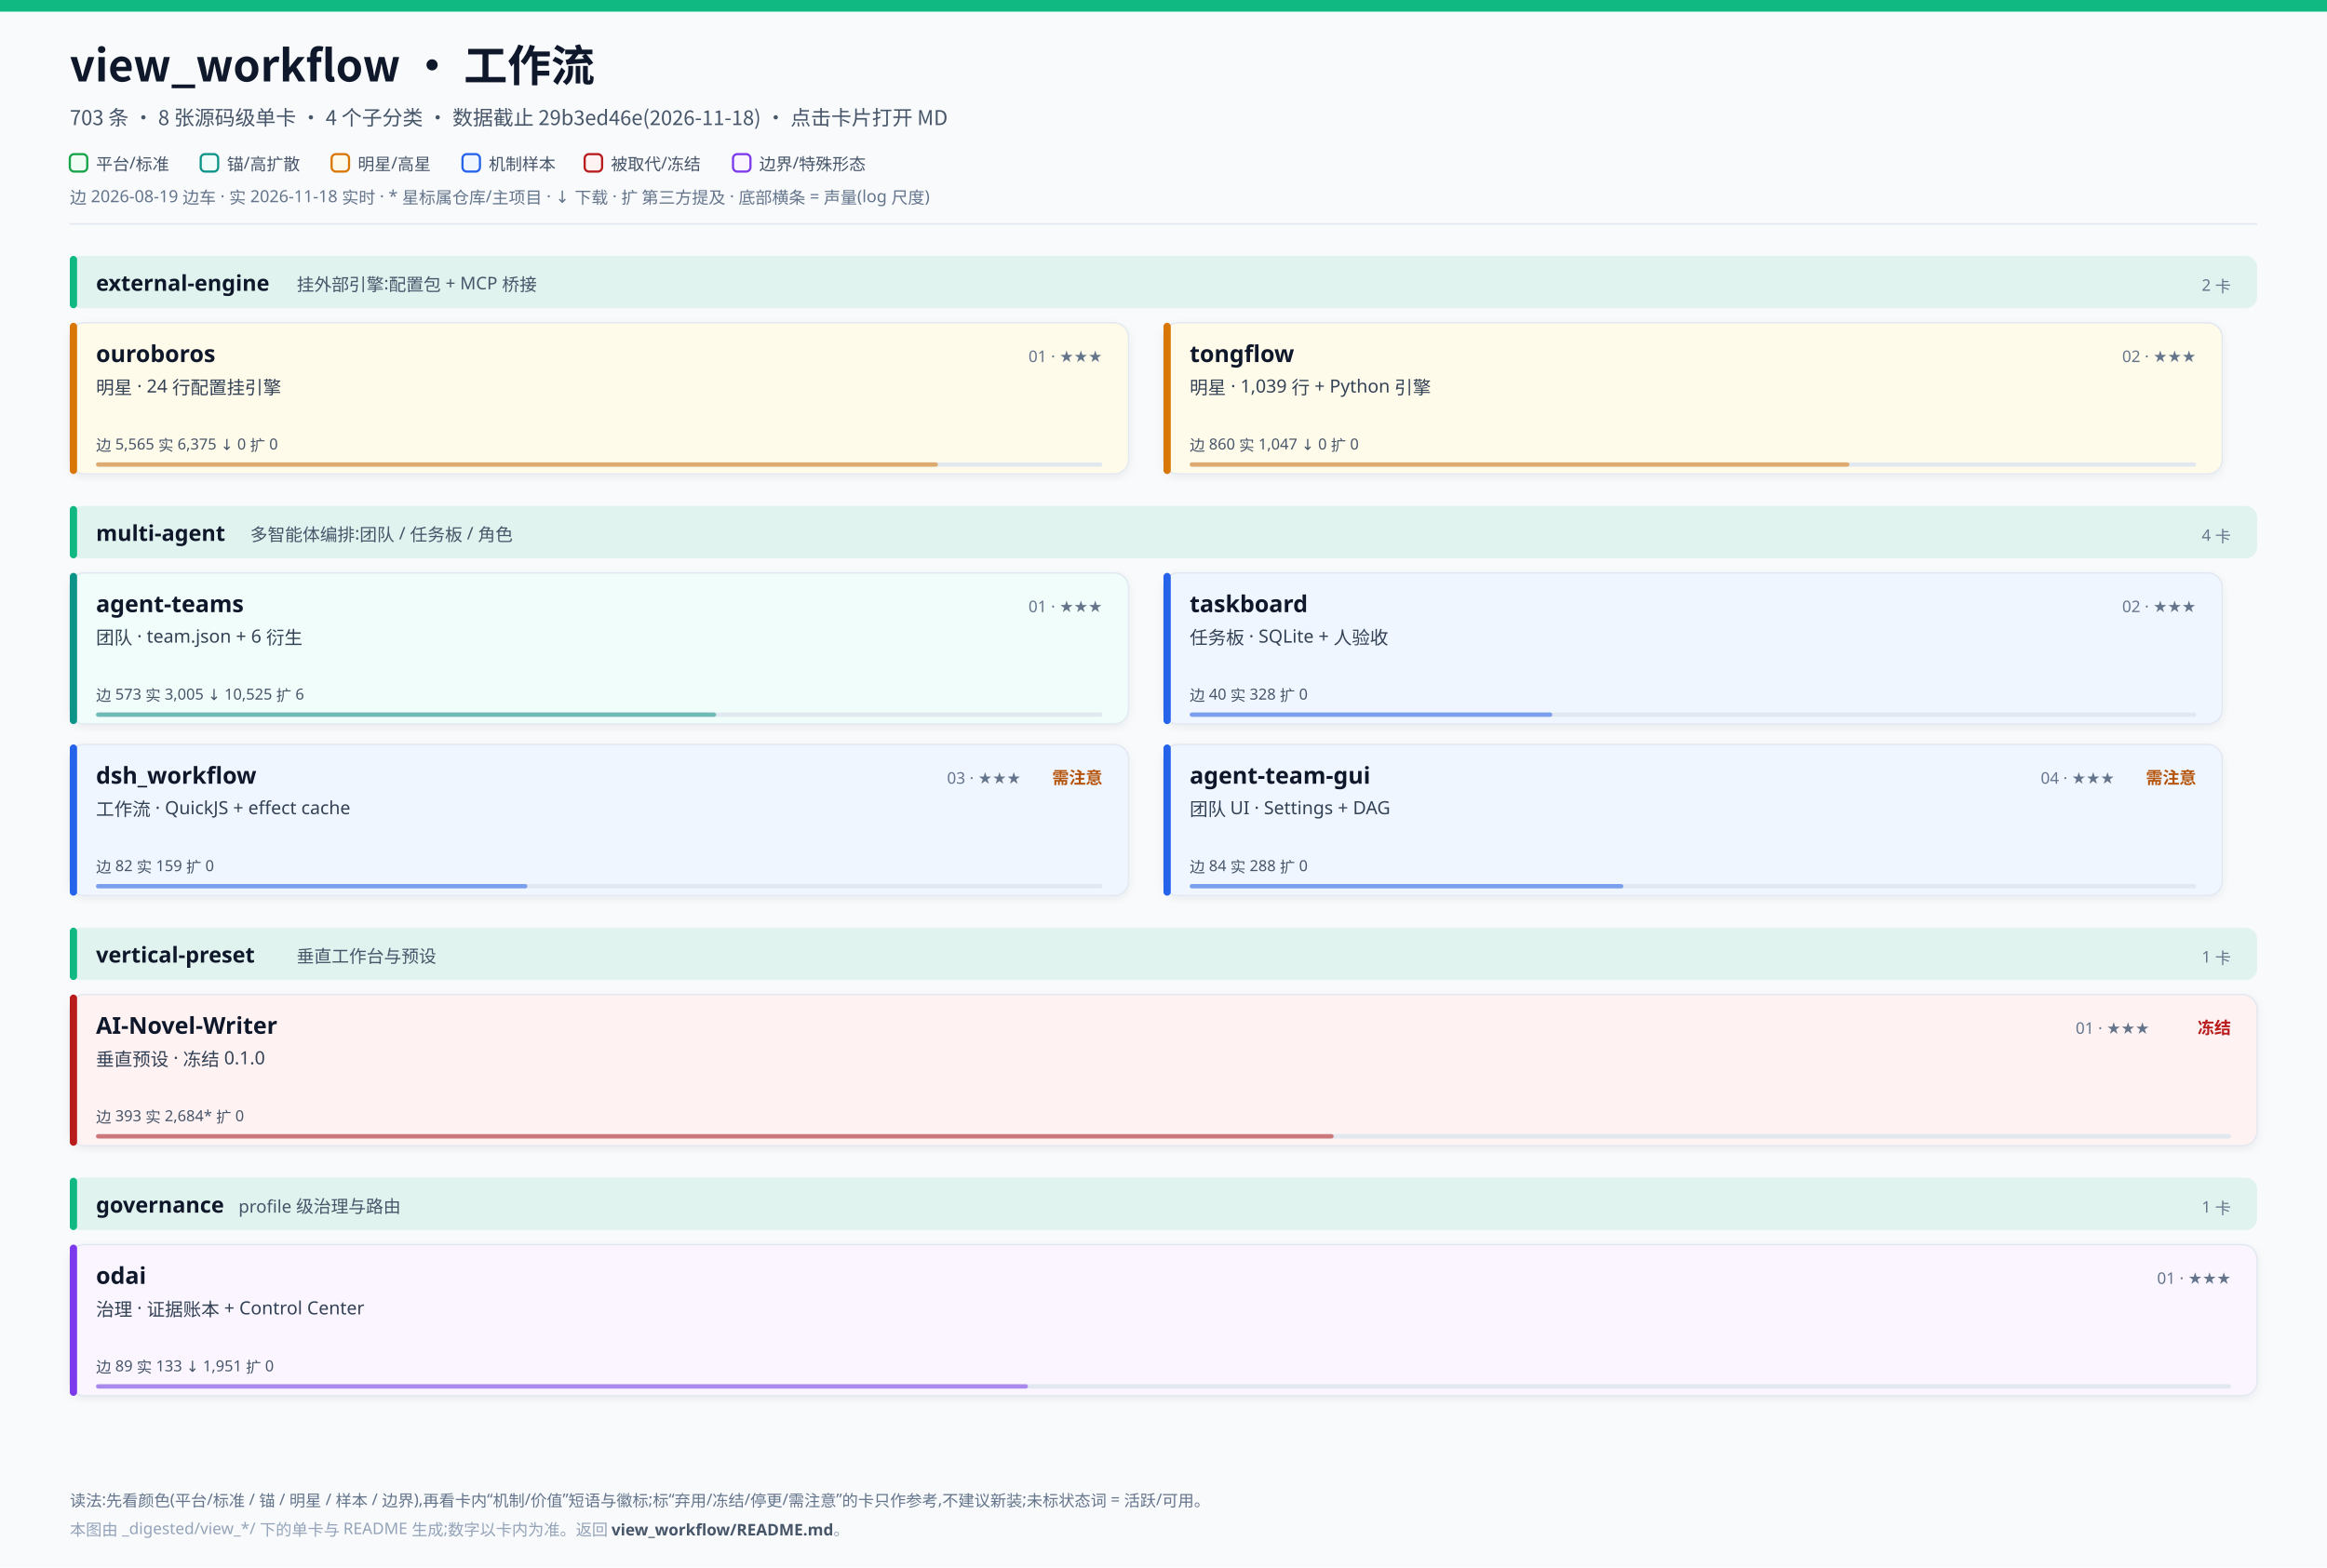
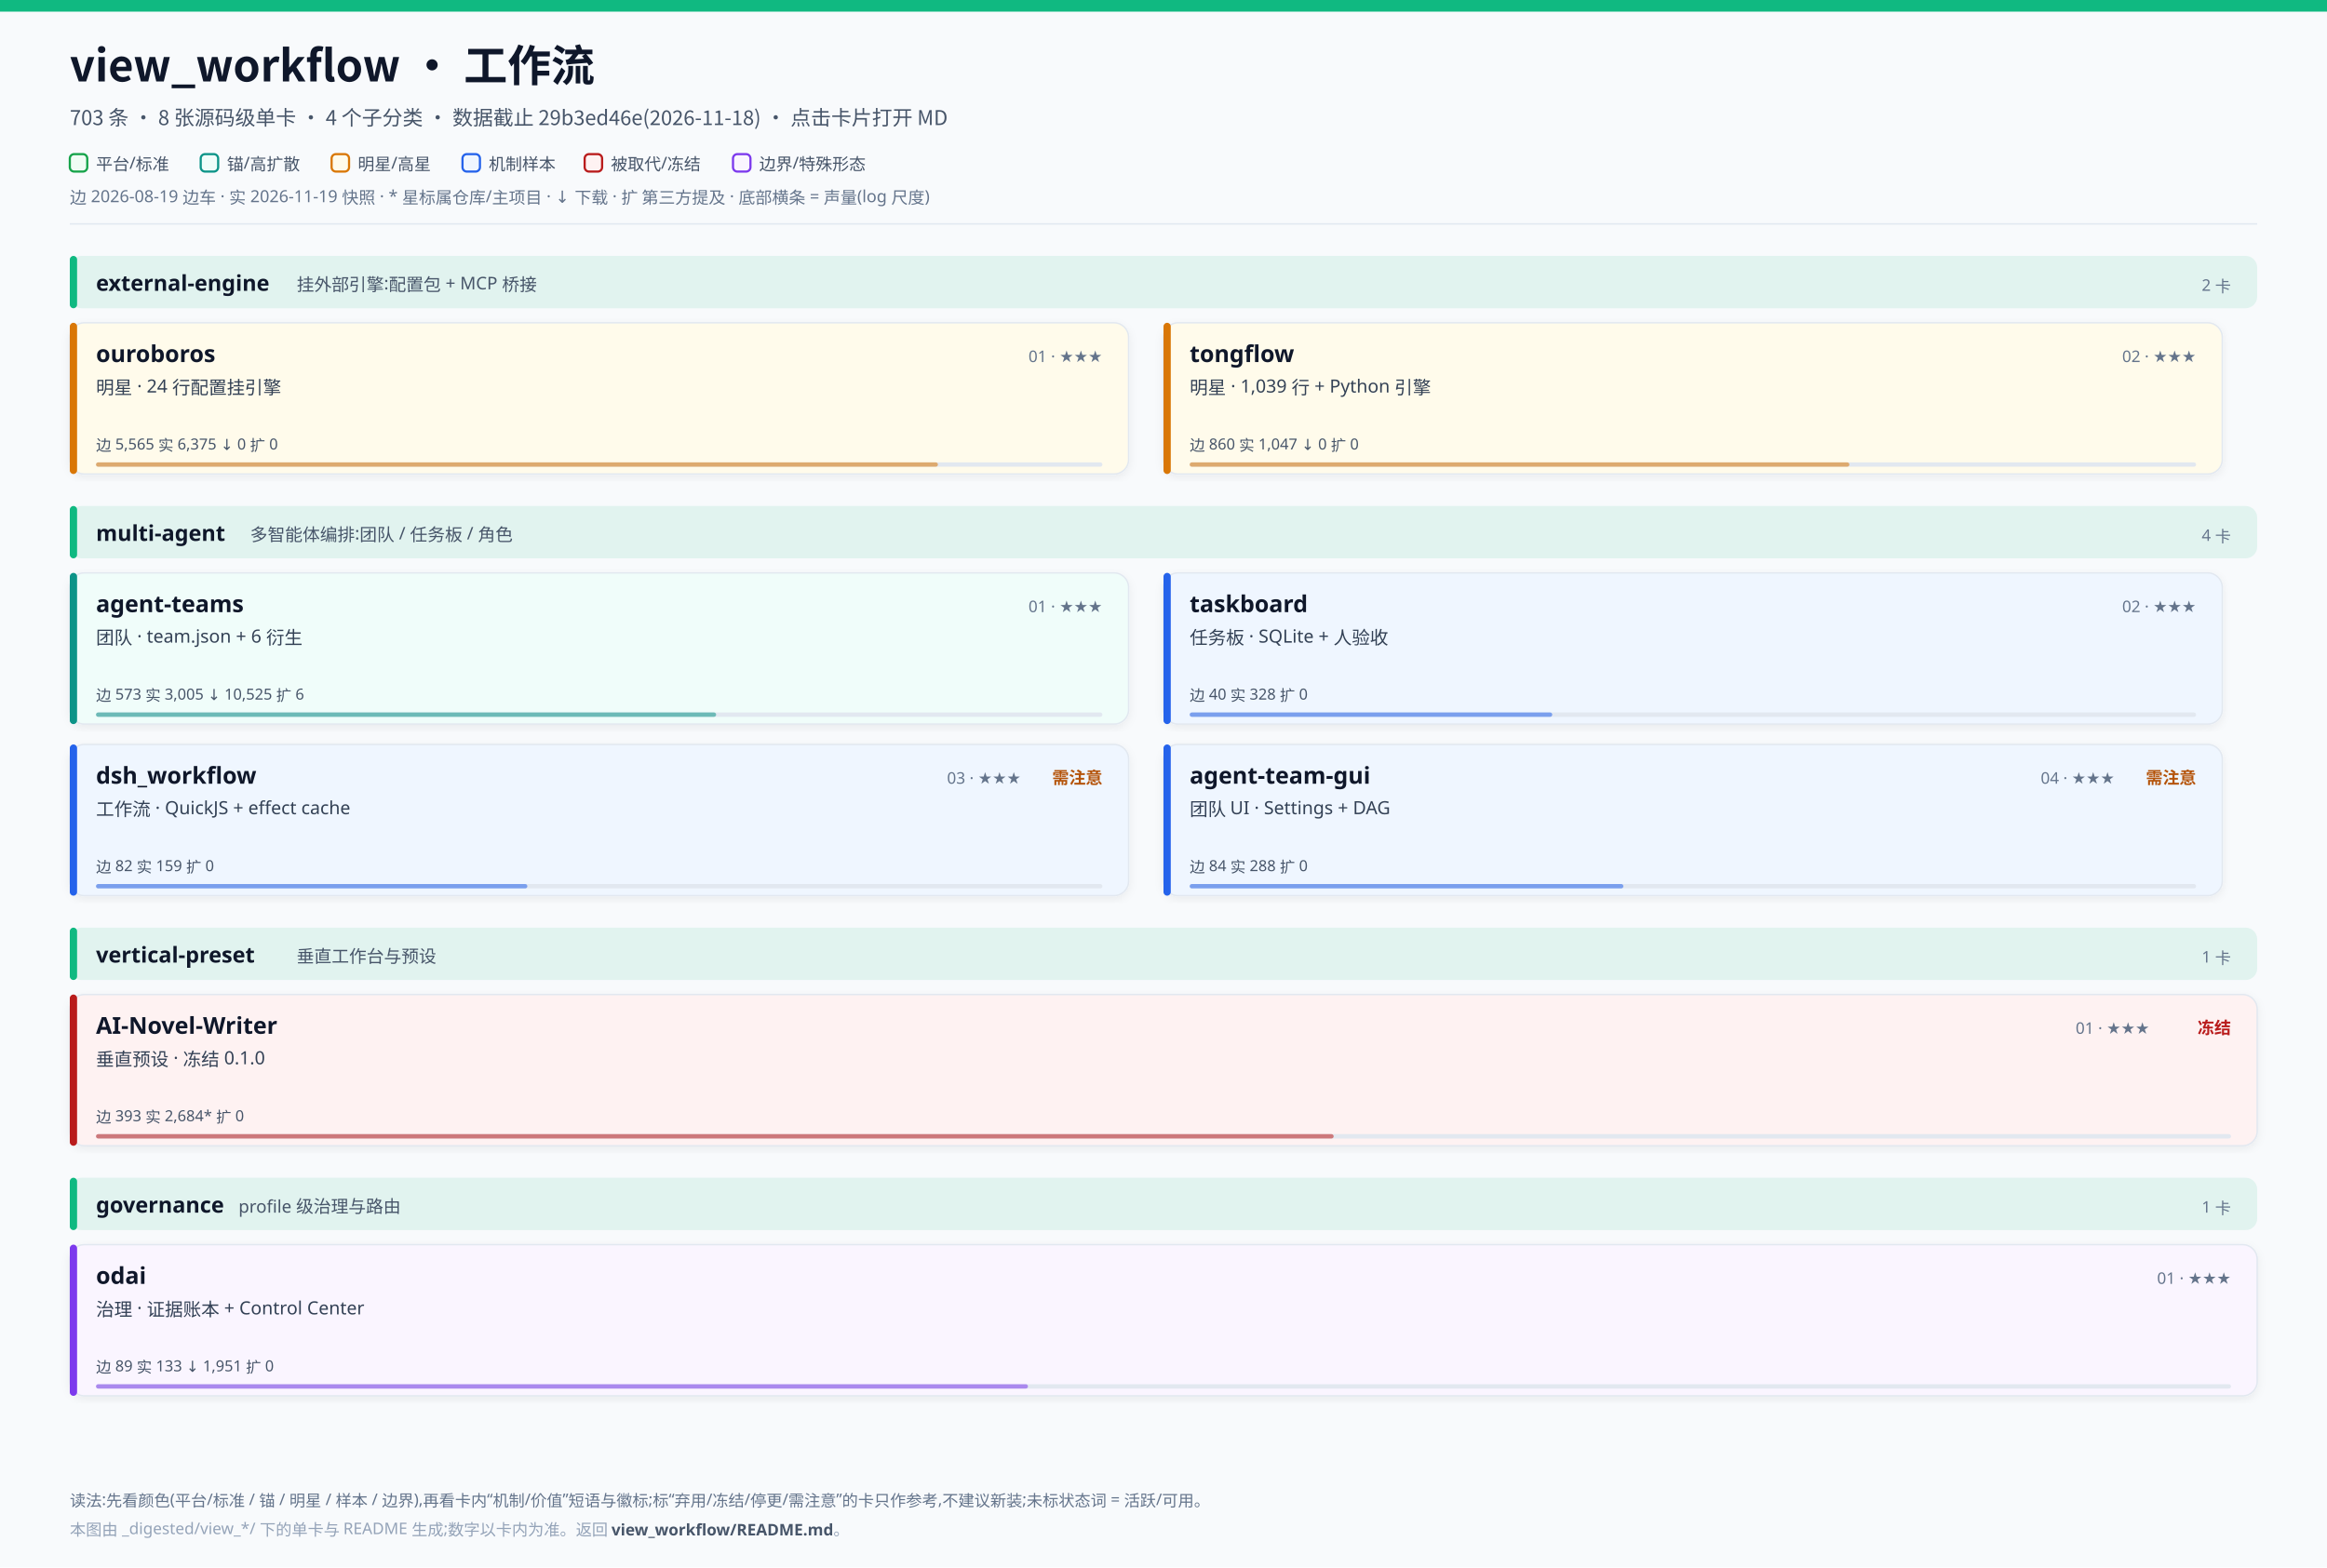
<svg xmlns="http://www.w3.org/2000/svg" xmlns:xlink="http://www.w3.org/1999/xlink" width="1600" height="1078" viewBox="0 0 1600 1078" role="img" aria-labelledby="t d">
  <defs>
    <filter id="shadow" x="-5%" y="-5%" width="110%" height="110%">
      <feDropShadow dx="0" dy="2" stdDeviation="3" flood-color="#0f172a" flood-opacity="0.06" />
    </filter>
  </defs>
  <rect width="1600" height="1078" fill="#f8fafc" />
  <rect x="0" y="0" width="1600" height="8" fill="#10b981" />
  <a xlink:href="README.md" href="README.md">
    <text x="48" y="56" font-family="'PingFang SC','Noto Sans CJK SC','Microsoft YaHei',sans-serif" font-size="30" font-weight="700" fill="#0f172a">view_workflow · 工作流</text>
  </a>
  <text x="48" y="86" font-family="'PingFang SC','Noto Sans CJK SC','Microsoft YaHei',sans-serif" font-size="14" fill="#475569">703 条 · 8 张源码级单卡 · 4 个子分类 · 数据截止 29b3ed46e(2026-11-18) · 点击卡片打开 MD</text>
  <rect x="48" y="106" width="12" height="12" rx="3" fill="#f0fdf4" stroke="#16a34a" stroke-width="1.5" />
  <text x="66" y="117" font-family="sans-serif" font-size="11.5" fill="#475569">平台/标准</text>
  <rect x="138" y="106" width="12" height="12" rx="3" fill="#f0fdfa" stroke="#0d9488" stroke-width="1.5" />
  <text x="156" y="117" font-family="sans-serif" font-size="11.5" fill="#475569">锚/高扩散</text>
  <rect x="228" y="106" width="12" height="12" rx="3" fill="#fffbeb" stroke="#d97706" stroke-width="1.5" />
  <text x="246" y="117" font-family="sans-serif" font-size="11.5" fill="#475569">明星/高星</text>
  <rect x="318" y="106" width="12" height="12" rx="3" fill="#eff6ff" stroke="#2563eb" stroke-width="1.5" />
  <text x="336" y="117" font-family="sans-serif" font-size="11.5" fill="#475569">机制样本</text>
  <rect x="402" y="106" width="12" height="12" rx="3" fill="#fef2f2" stroke="#b91c1c" stroke-width="1.5" />
  <text x="420" y="117" font-family="sans-serif" font-size="11.5" fill="#475569">被取代/冻结</text>
  <rect x="504" y="106" width="12" height="12" rx="3" fill="#faf5ff" stroke="#7c3aed" stroke-width="1.5" />
  <text x="522" y="117" font-family="sans-serif" font-size="11.5" fill="#475569">边界/特殊形态</text>
-   <text x="48" y="140" font-family="sans-serif" font-size="11.5" fill="#64748b">边 2026-08-19 边车 · 实 2026-11-18 实时 · * 星标属仓库/主项目 · ↓ 下载 · 扩 第三方提及 · 底部横条 = 声量(log 尺度)</text>
+   <text x="48" y="140" font-family="sans-serif" font-size="11.5" fill="#64748b">边 2026-08-19 边车 · 实 2026-11-19 快照 · * 星标属仓库/主项目 · ↓ 下载 · 扩 第三方提及 · 底部横条 = 声量(log 尺度)</text>
  <line x1="48" y1="154" x2="1552" y2="154" stroke="#e2e8f0" />
  <a xlink:href="external-engine/README.md" href="external-engine/README.md">
    <rect x="48" y="176" width="1504" height="36" rx="8" fill="#10b981" fill-opacity="0.10" />
    <rect x="48" y="176" width="5" height="36" rx="2.5" fill="#10b981" />
    <text x="66" y="200" font-family="'PingFang SC',sans-serif" font-size="15" font-weight="700" fill="#0f172a">external-engine</text>
    <text x="204" y="200" font-family="'PingFang SC',sans-serif" font-size="12" fill="#475569">挂外部引擎:配置包 + MCP 桥接</text>
    <text x="1534" y="200" text-anchor="end" font-family="sans-serif" font-size="11" fill="#64748b">2 卡</text>
  </a>
  <a xlink:href="external-engine/01-ouroboros.md" href="external-engine/01-ouroboros.md">
    <g>
      <rect x="48" y="222" width="728" height="104" rx="10" fill="#fffbeb" stroke="#e2e8f0" filter="url(#shadow)" />
      <rect x="48" y="222" width="5" height="104" rx="2.5" fill="#d97706" />
      <text x="66" y="249" font-family="'PingFang SC',sans-serif" font-size="16" font-weight="700" fill="#0f172a">ouroboros</text>
      <text x="758" y="249" text-anchor="end" font-family="sans-serif" font-size="11" fill="#64748b">01 · ★★★</text>
      <text x="66" y="271" font-family="'PingFang SC',sans-serif" font-size="12.5" fill="#334155">明星 · 24 行配置挂引擎</text>
      <text x="66" y="310" font-family="sans-serif" font-size="10.5" fill="#475569">边 5,565   实 6,375   ↓ 0   扩 0</text>
      <rect x="66" y="318" width="692" height="3" rx="1.5" fill="#e2e8f0" />
      <rect x="66" y="318" width="578.9" height="3" rx="1.5" fill="#d97706" fill-opacity="0.55" />
    </g>
  </a>
  <a xlink:href="external-engine/02-tongflow.md" href="external-engine/02-tongflow.md">
    <g>
      <rect x="800" y="222" width="728" height="104" rx="10" fill="#fffbeb" stroke="#e2e8f0" filter="url(#shadow)" />
      <rect x="800" y="222" width="5" height="104" rx="2.5" fill="#d97706" />
      <text x="818" y="249" font-family="'PingFang SC',sans-serif" font-size="16" font-weight="700" fill="#0f172a">tongflow</text>
      <text x="1510" y="249" text-anchor="end" font-family="sans-serif" font-size="11" fill="#64748b">02 · ★★★</text>
      <text x="818" y="271" font-family="'PingFang SC',sans-serif" font-size="12.5" fill="#334155">明星 · 1,039 行 + Python 引擎</text>
      <text x="818" y="310" font-family="sans-serif" font-size="10.5" fill="#475569">边 860   实 1,047   ↓ 0   扩 0</text>
      <rect x="818" y="318" width="692" height="3" rx="1.5" fill="#e2e8f0" />
      <rect x="818" y="318" width="453.6" height="3" rx="1.5" fill="#d97706" fill-opacity="0.55" />
    </g>
  </a>
  <a xlink:href="multi-agent/README.md" href="multi-agent/README.md">
    <rect x="48" y="348" width="1504" height="36" rx="8" fill="#10b981" fill-opacity="0.10" />
    <rect x="48" y="348" width="5" height="36" rx="2.5" fill="#10b981" />
    <text x="66" y="372" font-family="'PingFang SC',sans-serif" font-size="15" font-weight="700" fill="#0f172a">multi-agent</text>
    <text x="172" y="372" font-family="'PingFang SC',sans-serif" font-size="12" fill="#475569">多智能体编排:团队 / 任务板 / 角色</text>
    <text x="1534" y="372" text-anchor="end" font-family="sans-serif" font-size="11" fill="#64748b">4 卡</text>
  </a>
  <a xlink:href="multi-agent/01-agent-teams.md" href="multi-agent/01-agent-teams.md">
    <g>
      <rect x="48" y="394" width="728" height="104" rx="10" fill="#f0fdfa" stroke="#e2e8f0" filter="url(#shadow)" />
      <rect x="48" y="394" width="5" height="104" rx="2.5" fill="#0d9488" />
      <text x="66" y="421" font-family="'PingFang SC',sans-serif" font-size="16" font-weight="700" fill="#0f172a">agent-teams</text>
      <text x="758" y="421" text-anchor="end" font-family="sans-serif" font-size="11" fill="#64748b">01 · ★★★</text>
      <text x="66" y="443" font-family="'PingFang SC',sans-serif" font-size="12.5" fill="#334155">团队 · team.json + 6 衍生</text>
      <text x="66" y="482" font-family="sans-serif" font-size="10.5" fill="#475569">边 573   实 3,005   ↓ 10,525   扩 6</text>
      <rect x="66" y="490" width="692" height="3" rx="1.5" fill="#e2e8f0" />
      <rect x="66" y="490" width="426.4" height="3" rx="1.5" fill="#0d9488" fill-opacity="0.55" />
    </g>
  </a>
  <a xlink:href="multi-agent/02-dsh-taskboard.md" href="multi-agent/02-dsh-taskboard.md">
    <g>
      <rect x="800" y="394" width="728" height="104" rx="10" fill="#eff6ff" stroke="#e2e8f0" filter="url(#shadow)" />
      <rect x="800" y="394" width="5" height="104" rx="2.5" fill="#2563eb" />
      <text x="818" y="421" font-family="'PingFang SC',sans-serif" font-size="16" font-weight="700" fill="#0f172a">taskboard</text>
      <text x="1510" y="421" text-anchor="end" font-family="sans-serif" font-size="11" fill="#64748b">02 · ★★★</text>
      <text x="818" y="443" font-family="'PingFang SC',sans-serif" font-size="12.5" fill="#334155">任务板 · SQLite + 人验收</text>
      <text x="818" y="482" font-family="sans-serif" font-size="10.5" fill="#475569">边 40   实 328   扩 0</text>
      <rect x="818" y="490" width="692" height="3" rx="1.5" fill="#e2e8f0" />
      <rect x="818" y="490" width="249.3" height="3" rx="1.5" fill="#2563eb" fill-opacity="0.55" />
    </g>
  </a>
  <a xlink:href="multi-agent/03-dsh-workflow.md" href="multi-agent/03-dsh-workflow.md">
    <g>
      <rect x="48" y="512" width="728" height="104" rx="10" fill="#eff6ff" stroke="#e2e8f0" filter="url(#shadow)" />
      <rect x="48" y="512" width="5" height="104" rx="2.5" fill="#2563eb" />
      <text x="66" y="539" font-family="'PingFang SC',sans-serif" font-size="16" font-weight="700" fill="#0f172a">dsh_workflow</text>
      <text x="702" y="539" text-anchor="end" font-family="sans-serif" font-size="11" fill="#64748b">03 · ★★★</text>
      <text x="758" y="539" text-anchor="end" font-family="'PingFang SC',sans-serif" font-size="11.5" font-weight="700" fill="#b45309">需注意</text>
      <text x="66" y="561" font-family="'PingFang SC',sans-serif" font-size="12.5" fill="#334155">工作流 · QuickJS + effect cache</text>
      <text x="66" y="600" font-family="sans-serif" font-size="10.5" fill="#475569">边 82   实 159   扩 0</text>
      <rect x="66" y="608" width="692" height="3" rx="1.5" fill="#e2e8f0" />
      <rect x="66" y="608" width="296.6" height="3" rx="1.5" fill="#2563eb" fill-opacity="0.55" />
    </g>
  </a>
  <a xlink:href="multi-agent/04-agent-team-gui.md" href="multi-agent/04-agent-team-gui.md">
    <g>
      <rect x="800" y="512" width="728" height="104" rx="10" fill="#eff6ff" stroke="#e2e8f0" filter="url(#shadow)" />
      <rect x="800" y="512" width="5" height="104" rx="2.5" fill="#2563eb" />
      <text x="818" y="539" font-family="'PingFang SC',sans-serif" font-size="16" font-weight="700" fill="#0f172a">agent-team-gui</text>
      <text x="1454" y="539" text-anchor="end" font-family="sans-serif" font-size="11" fill="#64748b">04 · ★★★</text>
      <text x="1510" y="539" text-anchor="end" font-family="'PingFang SC',sans-serif" font-size="11.5" font-weight="700" fill="#b45309">需注意</text>
      <text x="818" y="561" font-family="'PingFang SC',sans-serif" font-size="12.5" fill="#334155">团队 UI · Settings + DAG</text>
      <text x="818" y="600" font-family="sans-serif" font-size="10.5" fill="#475569">边 84   实 288   扩 0</text>
      <rect x="818" y="608" width="692" height="3" rx="1.5" fill="#e2e8f0" />
      <rect x="818" y="608" width="298.2" height="3" rx="1.5" fill="#2563eb" fill-opacity="0.55" />
    </g>
  </a>
  <a xlink:href="vertical-preset/README.md" href="vertical-preset/README.md">
    <rect x="48" y="638" width="1504" height="36" rx="8" fill="#10b981" fill-opacity="0.10" />
    <rect x="48" y="638" width="5" height="36" rx="2.5" fill="#10b981" />
    <text x="66" y="662" font-family="'PingFang SC',sans-serif" font-size="15" font-weight="700" fill="#0f172a">vertical-preset</text>
    <text x="204" y="662" font-family="'PingFang SC',sans-serif" font-size="12" fill="#475569">垂直工作台与预设</text>
    <text x="1534" y="662" text-anchor="end" font-family="sans-serif" font-size="11" fill="#64748b">1 卡</text>
  </a>
  <a xlink:href="vertical-preset/01-ai-novel-writer.md" href="vertical-preset/01-ai-novel-writer.md">
    <g>
      <rect x="48" y="684" width="1504" height="104" rx="10" fill="#fef2f2" stroke="#e2e8f0" filter="url(#shadow)" />
      <rect x="48" y="684" width="5" height="104" rx="2.5" fill="#b91c1c" />
      <text x="66" y="711" font-family="'PingFang SC',sans-serif" font-size="16" font-weight="700" fill="#0f172a">AI-Novel-Writer</text>
      <text x="1478" y="711" text-anchor="end" font-family="sans-serif" font-size="11" fill="#64748b">01 · ★★★</text>
      <text x="1534" y="711" text-anchor="end" font-family="'PingFang SC',sans-serif" font-size="11.5" font-weight="700" fill="#b91c1c">冻结</text>
      <text x="66" y="733" font-family="'PingFang SC',sans-serif" font-size="12.5" fill="#334155">垂直预设 · 冻结 0.1.0</text>
      <text x="66" y="772" font-family="sans-serif" font-size="10.5" fill="#475569">边 393   实 2,684*   扩 0</text>
      <rect x="66" y="780" width="1468" height="3" rx="1.5" fill="#e2e8f0" />
      <rect x="66" y="780" width="851.0" height="3" rx="1.5" fill="#b91c1c" fill-opacity="0.55" />
    </g>
  </a>
  <a xlink:href="governance/README.md" href="governance/README.md">
    <rect x="48" y="810" width="1504" height="36" rx="8" fill="#10b981" fill-opacity="0.10" />
    <rect x="48" y="810" width="5" height="36" rx="2.5" fill="#10b981" />
    <text x="66" y="834" font-family="'PingFang SC',sans-serif" font-size="15" font-weight="700" fill="#0f172a">governance</text>
    <text x="164" y="834" font-family="'PingFang SC',sans-serif" font-size="12" fill="#475569">profile 级治理与路由</text>
    <text x="1534" y="834" text-anchor="end" font-family="sans-serif" font-size="11" fill="#64748b">1 卡</text>
  </a>
  <a xlink:href="governance/01-odai.md" href="governance/01-odai.md">
    <g>
      <rect x="48" y="856" width="1504" height="104" rx="10" fill="#faf5ff" stroke="#e2e8f0" filter="url(#shadow)" />
      <rect x="48" y="856" width="5" height="104" rx="2.5" fill="#7c3aed" />
      <text x="66" y="883" font-family="'PingFang SC',sans-serif" font-size="16" font-weight="700" fill="#0f172a">odai</text>
      <text x="1534" y="883" text-anchor="end" font-family="sans-serif" font-size="11" fill="#64748b">01 · ★★★</text>
      <text x="66" y="905" font-family="'PingFang SC',sans-serif" font-size="12.5" fill="#334155">治理 · 证据账本 + Control Center</text>
      <text x="66" y="944" font-family="sans-serif" font-size="10.5" fill="#475569">边 89   实 133   ↓ 1,951   扩 0</text>
      <rect x="66" y="952" width="1468" height="3" rx="1.5" fill="#e2e8f0" />
      <rect x="66" y="952" width="640.8" height="3" rx="1.5" fill="#7c3aed" fill-opacity="0.55" />
    </g>
  </a>
  <text x="48" y="1036" font-family="sans-serif" font-size="11" fill="#64748b">读法:先看颜色(平台/标准 / 锚 / 明星 / 样本 / 边界),再看卡内“机制/价值”短语与徽标;标“弃用/冻结/停更/需注意”的卡只作参考,不建议新装;未标状态词 = 活跃/可用。</text>
  <text x="48" y="1056" font-family="sans-serif" font-size="11" fill="#94a3b8">本图由 _digested/view_*/ 下的单卡与 README 生成;数字以卡内为准。返回 <tspan font-weight="600" fill="#475569">view_workflow/README.md</tspan>。</text>
</svg>
